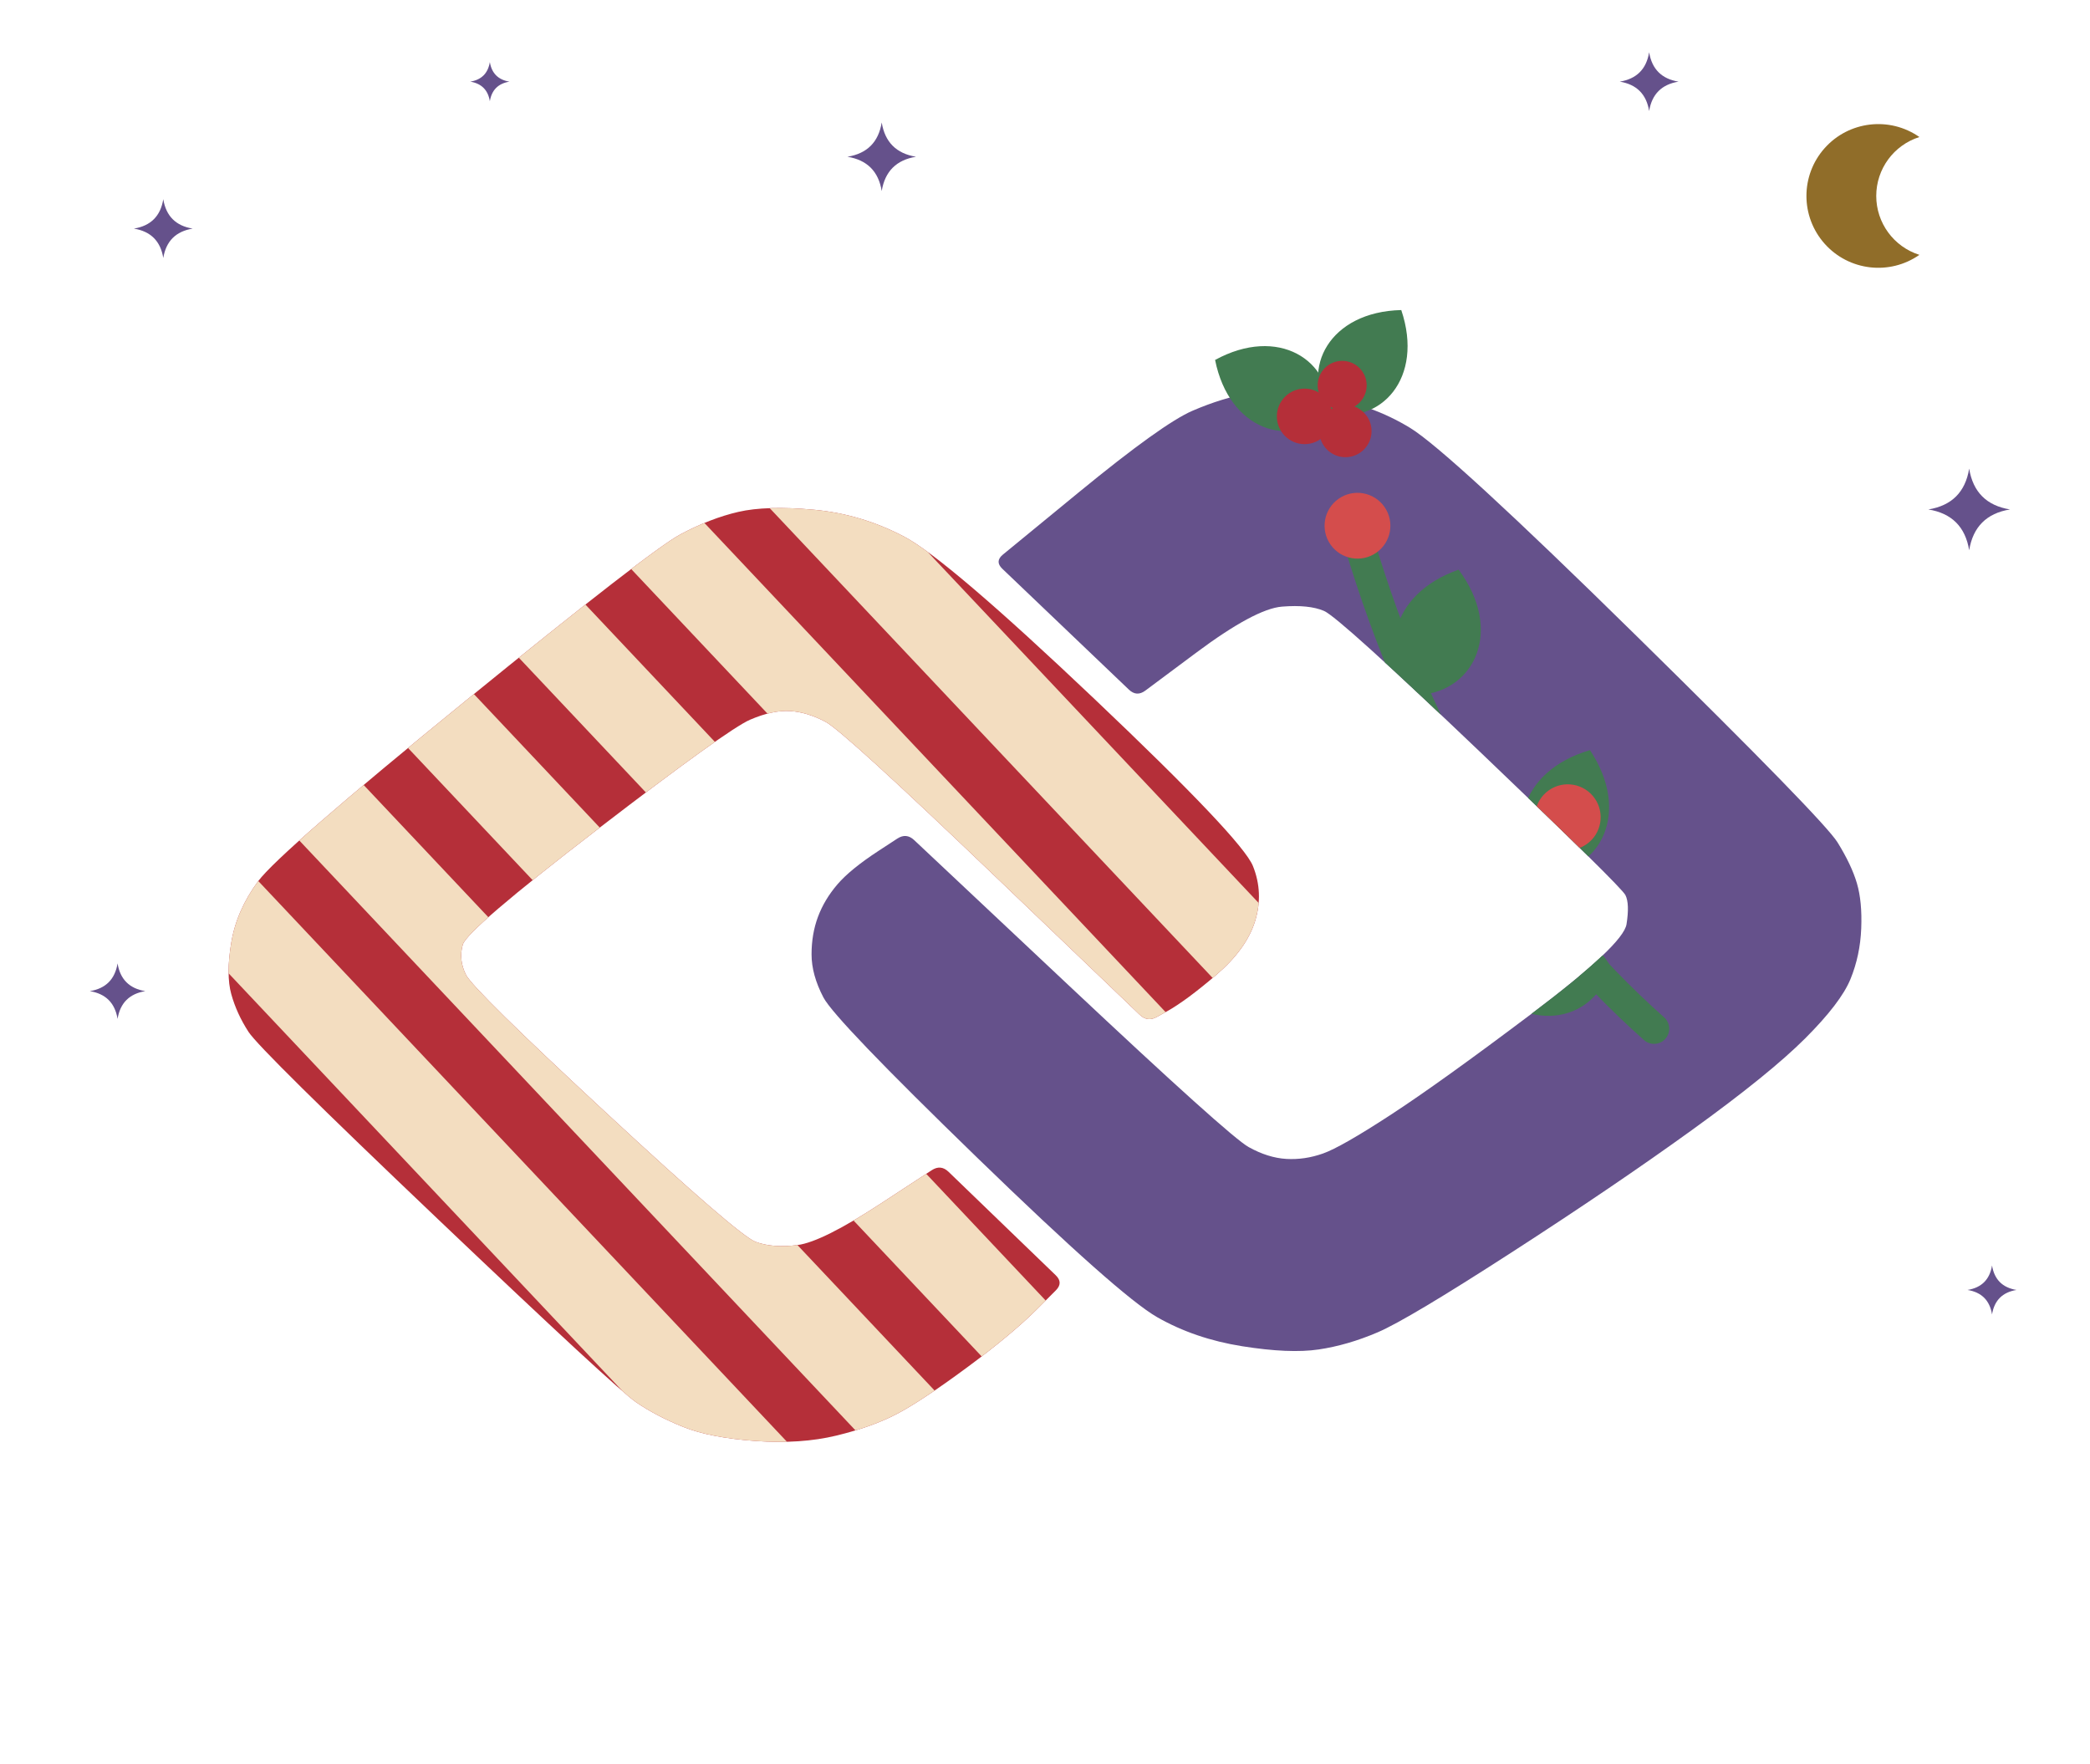
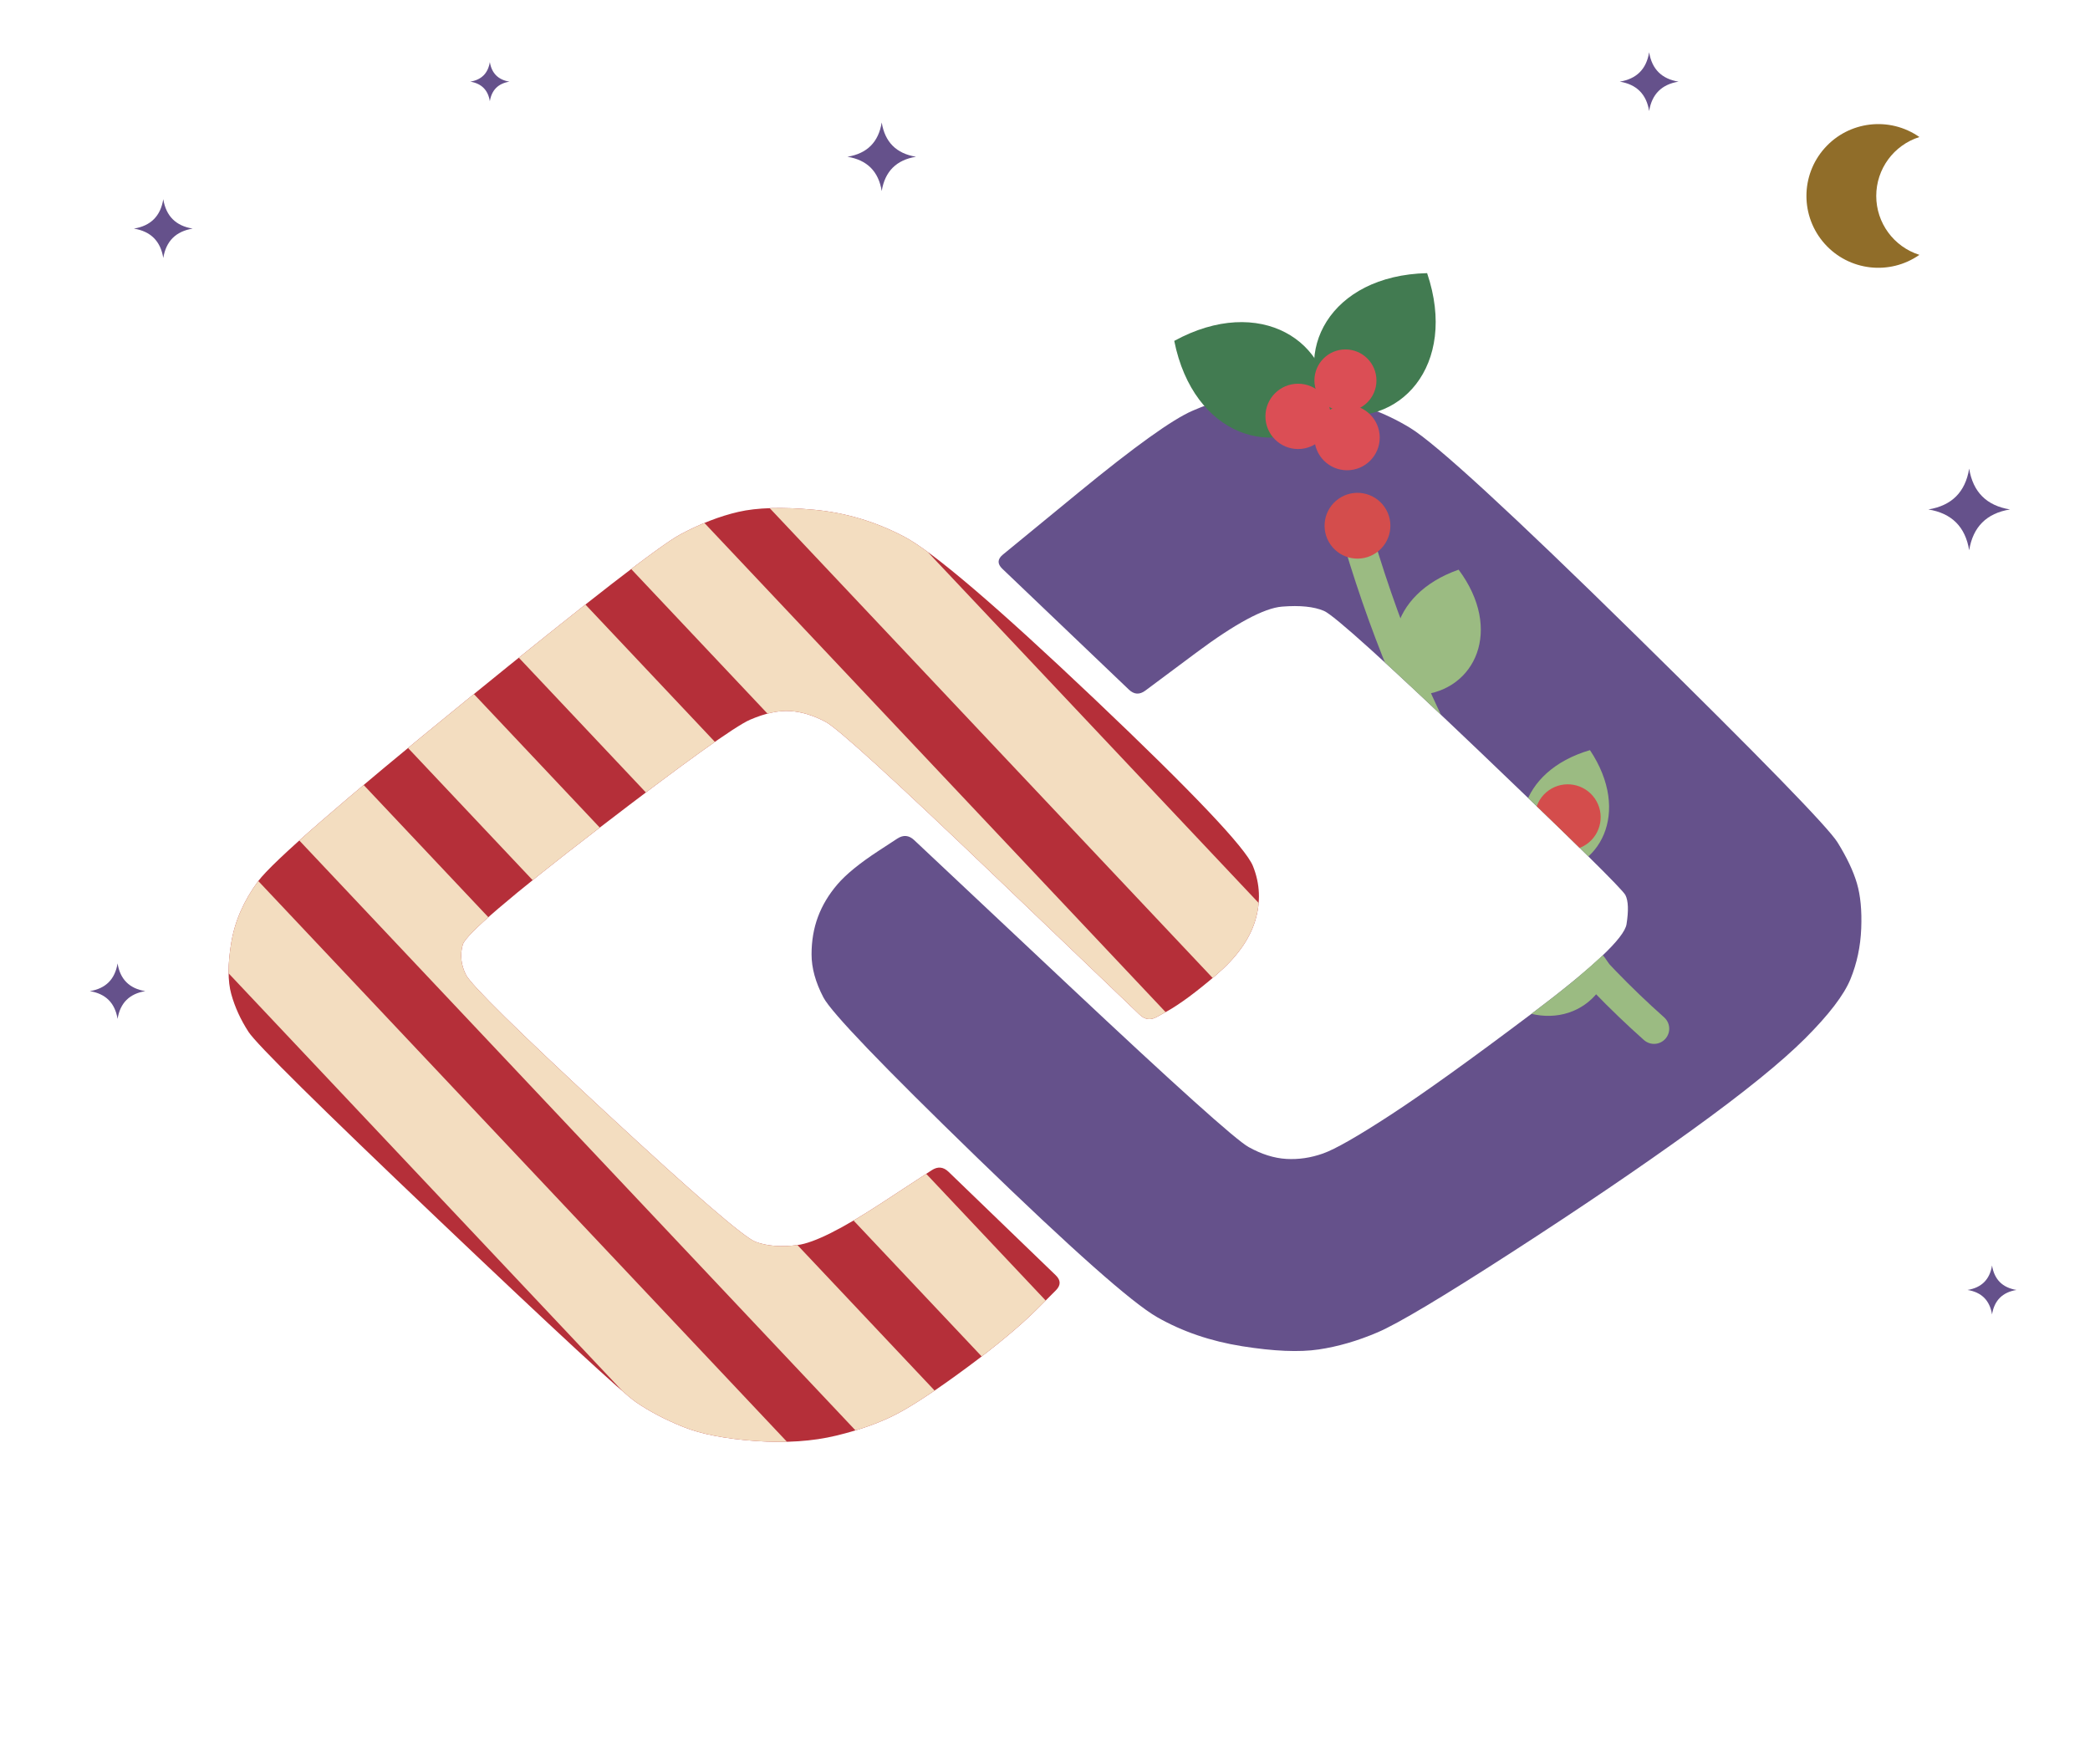
<svg xmlns="http://www.w3.org/2000/svg" width="1280" height="1080" viewBox="-140 -240 1280 1080" role="img" aria-labelledby="title desc">
  <defs>
    <clipPath id="left">
      <path d="M312.200 73.490 Q329.340 69.530 358.350 72.170 Q387.360 74.800 413.740 88.650 Q440.110 102.500 530.440 188.210 Q620.770 273.930 627.360 290.410 Q633.960 306.890 628.680 324.040 Q623.410 341.180 604.950 357.000 Q586.480 372.830 574.620 379.420 L568.510 382.810 Q562.750 386.010 557.990 381.450 L469.780 297.000 Q376.810 207.990 365.600 202.060 Q354.400 196.120 343.850 195.460 Q333.300 194.800 319.450 200.740 Q305.600 206.670 225.820 267.990 Q146.040 329.310 143.410 338.540 Q140.770 347.770 145.380 357.000 Q150.000 366.230 231.100 441.400 Q312.200 516.560 322.750 520.520 Q333.300 524.470 348.460 522.500 Q363.630 520.520 399.890 496.780 L430.640 476.660 Q436.150 473.050 440.900 477.620 L506.570 541.000 Q511.320 545.570 506.650 550.240 L495.490 561.400 Q479.670 577.220 451.980 597.660 Q424.290 618.100 409.120 626.010 Q393.960 633.930 372.200 639.200 Q350.440 644.470 322.750 642.500 Q295.060 640.520 278.570 633.930 Q262.090 627.330 249.560 618.760 Q237.030 610.190 128.240 506.670 Q19.450 403.160 12.200 391.950 Q4.950 380.740 1.650 368.870 Q-1.650 357.000 1.650 337.220 Q4.950 317.440 18.130 299.640 Q31.320 281.840 144.730 189.530 Q258.130 97.220 276.590 87.330 Q295.060 77.440 312.200 73.490 Z" />
    </clipPath>
    <clipPath id="right">
      <path d="M624.730 0.960 Q640.550 -1.680 670.220 2.940 Q699.890 7.550 723.630 22.060 Q747.360 36.560 862.090 149.310 Q976.810 262.060 985.380 275.900 Q993.960 289.750 997.250 300.960 Q1000.550 312.170 999.890 328.650 Q999.230 345.130 993.300 359.640 Q987.360 374.150 965.600 395.900 Q943.850 417.660 896.370 451.950 Q848.900 486.230 785.600 527.110 Q722.310 567.990 703.850 575.900 Q685.380 583.820 667.580 586.450 Q649.780 589.090 620.770 584.470 Q591.760 579.860 568.680 566.670 Q545.600 553.490 458.570 469.090 Q371.540 384.690 364.290 370.850 Q357.030 357.000 357.030 344.470 Q357.030 331.950 360.990 321.400 Q364.950 310.850 372.860 301.620 Q380.770 292.390 397.910 281.180 L409.540 273.580 Q415.060 269.970 419.860 274.480 L513.960 362.940 Q612.860 455.900 624.730 462.500 Q636.590 469.090 647.800 469.750 Q659.010 470.410 670.220 466.450 Q681.430 462.500 711.760 442.720 Q742.090 422.940 798.130 380.740 Q854.180 338.540 856.150 326.010 Q858.130 313.490 855.490 308.210 Q852.860 302.940 766.480 220.520 Q680.110 138.100 670.880 134.140 Q661.650 130.190 645.170 131.510 Q628.680 132.830 592.420 159.860 L561.440 182.950 Q556.150 186.890 551.380 182.340 L473.890 108.360 Q469.120 103.820 474.220 99.640 L520.550 61.620 Q571.980 19.420 590.440 11.510 Q608.900 3.600 624.730 0.960 Z" />
    </clipPath>
    <clipPath id="both">
      <path d="M312.200 73.490 Q329.340 69.530 358.350 72.170 Q387.360 74.800 413.740 88.650 Q440.110 102.500 530.440 188.210 Q620.770 273.930 627.360 290.410 Q633.960 306.890 628.680 324.040 Q623.410 341.180 604.950 357.000 Q586.480 372.830 574.620 379.420 L568.510 382.810 Q562.750 386.010 557.990 381.450 L469.780 297.000 Q376.810 207.990 365.600 202.060 Q354.400 196.120 343.850 195.460 Q333.300 194.800 319.450 200.740 Q305.600 206.670 225.820 267.990 Q146.040 329.310 143.410 338.540 Q140.770 347.770 145.380 357.000 Q150.000 366.230 231.100 441.400 Q312.200 516.560 322.750 520.520 Q333.300 524.470 348.460 522.500 Q363.630 520.520 399.890 496.780 L430.640 476.660 Q436.150 473.050 440.900 477.620 L506.570 541.000 Q511.320 545.570 506.650 550.240 L495.490 561.400 Q479.670 577.220 451.980 597.660 Q424.290 618.100 409.120 626.010 Q393.960 633.930 372.200 639.200 Q350.440 644.470 322.750 642.500 Q295.060 640.520 278.570 633.930 Q262.090 627.330 249.560 618.760 Q237.030 610.190 128.240 506.670 Q19.450 403.160 12.200 391.950 Q4.950 380.740 1.650 368.870 Q-1.650 357.000 1.650 337.220 Q4.950 317.440 18.130 299.640 Q31.320 281.840 144.730 189.530 Q258.130 97.220 276.590 87.330 Q295.060 77.440 312.200 73.490 Z M624.730 0.960 Q640.550 -1.680 670.220 2.940 Q699.890 7.550 723.630 22.060 Q747.360 36.560 862.090 149.310 Q976.810 262.060 985.380 275.900 Q993.960 289.750 997.250 300.960 Q1000.550 312.170 999.890 328.650 Q999.230 345.130 993.300 359.640 Q987.360 374.150 965.600 395.900 Q943.850 417.660 896.370 451.950 Q848.900 486.230 785.600 527.110 Q722.310 567.990 703.850 575.900 Q685.380 583.820 667.580 586.450 Q649.780 589.090 620.770 584.470 Q591.760 579.860 568.680 566.670 Q545.600 553.490 458.570 469.090 Q371.540 384.690 364.290 370.850 Q357.030 357.000 357.030 344.470 Q357.030 331.950 360.990 321.400 Q364.950 310.850 372.860 301.620 Q380.770 292.390 397.910 281.180 L409.540 273.580 Q415.060 269.970 419.860 274.480 L513.960 362.940 Q612.860 455.900 624.730 462.500 Q636.590 469.090 647.800 469.750 Q659.010 470.410 670.220 466.450 Q681.430 462.500 711.760 442.720 Q742.090 422.940 798.130 380.740 Q854.180 338.540 856.150 326.010 Q858.130 313.490 855.490 308.210 Q852.860 302.940 766.480 220.520 Q680.110 138.100 670.880 134.140 Q661.650 130.190 645.170 131.510 Q628.680 132.830 592.420 159.860 L561.440 182.950 Q556.150 186.890 551.380 182.340 L473.890 108.360 Q469.120 103.820 474.220 99.640 L520.550 61.620 Q571.980 19.420 590.440 11.510 Q608.900 3.600 624.730 0.960 Z" />
    </clipPath>
  </defs>
  <g id="supporting-art" />
  <g id="native-links">
    <path d="M312.200 73.490 Q329.340 69.530 358.350 72.170 Q387.360 74.800 413.740 88.650 Q440.110 102.500 530.440 188.210 Q620.770 273.930 627.360 290.410 Q633.960 306.890 628.680 324.040 Q623.410 341.180 604.950 357.000 Q586.480 372.830 574.620 379.420 L568.510 382.810 Q562.750 386.010 557.990 381.450 L469.780 297.000 Q376.810 207.990 365.600 202.060 Q354.400 196.120 343.850 195.460 Q333.300 194.800 319.450 200.740 Q305.600 206.670 225.820 267.990 Q146.040 329.310 143.410 338.540 Q140.770 347.770 145.380 357.000 Q150.000 366.230 231.100 441.400 Q312.200 516.560 322.750 520.520 Q333.300 524.470 348.460 522.500 Q363.630 520.520 399.890 496.780 L430.640 476.660 Q436.150 473.050 440.900 477.620 L506.570 541.000 Q511.320 545.570 506.650 550.240 L495.490 561.400 Q479.670 577.220 451.980 597.660 Q424.290 618.100 409.120 626.010 Q393.960 633.930 372.200 639.200 Q350.440 644.470 322.750 642.500 Q295.060 640.520 278.570 633.930 Q262.090 627.330 249.560 618.760 Q237.030 610.190 128.240 506.670 Q19.450 403.160 12.200 391.950 Q4.950 380.740 1.650 368.870 Q-1.650 357.000 1.650 337.220 Q4.950 317.440 18.130 299.640 Q31.320 281.840 144.730 189.530 Q258.130 97.220 276.590 87.330 Q295.060 77.440 312.200 73.490 Z" fill="#B52F39" id="left-link" />
    <path d="M624.730 0.960 Q640.550 -1.680 670.220 2.940 Q699.890 7.550 723.630 22.060 Q747.360 36.560 862.090 149.310 Q976.810 262.060 985.380 275.900 Q993.960 289.750 997.250 300.960 Q1000.550 312.170 999.890 328.650 Q999.230 345.130 993.300 359.640 Q987.360 374.150 965.600 395.900 Q943.850 417.660 896.370 451.950 Q848.900 486.230 785.600 527.110 Q722.310 567.990 703.850 575.900 Q685.380 583.820 667.580 586.450 Q649.780 589.090 620.770 584.470 Q591.760 579.860 568.680 566.670 Q545.600 553.490 458.570 469.090 Q371.540 384.690 364.290 370.850 Q357.030 357.000 357.030 344.470 Q357.030 331.950 360.990 321.400 Q364.950 310.850 372.860 301.620 Q380.770 292.390 397.910 281.180 L409.540 273.580 Q415.060 269.970 419.860 274.480 L513.960 362.940 Q612.860 455.900 624.730 462.500 Q636.590 469.090 647.800 469.750 Q659.010 470.410 670.220 466.450 Q681.430 462.500 711.760 442.720 Q742.090 422.940 798.130 380.740 Q854.180 338.540 856.150 326.010 Q858.130 313.490 855.490 308.210 Q852.860 302.940 766.480 220.520 Q680.110 138.100 670.880 134.140 Q661.650 130.190 645.170 131.510 Q628.680 132.830 592.420 159.860 L561.440 182.950 Q556.150 186.890 551.380 182.340 L473.890 108.360 Q469.120 103.820 474.220 99.640 L520.550 61.620 Q571.980 19.420 590.440 11.510 Q608.900 3.600 624.730 0.960 Z" fill="#65518B" id="right-link" />
  </g>
  <g id="integrated-details">
    <g clip-path="url(#left)">
      <path d="M-300 0 L360 700" fill="none" stroke="#F3DDC0" stroke-width="52" stroke-linecap="round" stroke-linejoin="round" />
      <path d="M-180 0 L480 700" fill="none" stroke="#F3DDC0" stroke-width="52" stroke-linecap="round" stroke-linejoin="round" />
      <path d="M-60 0 L600 700" fill="none" stroke="#F3DDC0" stroke-width="52" stroke-linecap="round" stroke-linejoin="round" />
      <path d="M60 0 L720 700" fill="none" stroke="#F3DDC0" stroke-width="52" stroke-linecap="round" stroke-linejoin="round" />
      <path d="M180 0 L840 700" fill="none" stroke="#F3DDC0" stroke-width="52" stroke-linecap="round" stroke-linejoin="round" />
      <path d="M300 0 L960 700" fill="none" stroke="#F3DDC0" stroke-width="52" stroke-linecap="round" stroke-linejoin="round" />
      <path d="M420 0 L1080 700" fill="none" stroke="#F3DDC0" stroke-width="52" stroke-linecap="round" stroke-linejoin="round" />
      <path d="M540 0 L1200 700" fill="none" stroke="#F3DDC0" stroke-width="52" stroke-linecap="round" stroke-linejoin="round" />
      <path d="M660 0 L1320 700" fill="none" stroke="#F3DDC0" stroke-width="52" stroke-linecap="round" stroke-linejoin="round" />
      <path d="M780 0 L1440 700" fill="none" stroke="#F3DDC0" stroke-width="52" stroke-linecap="round" stroke-linejoin="round" />
      <path d="M900 0 L1560 700" fill="none" stroke="#F3DDC0" stroke-width="52" stroke-linecap="round" stroke-linejoin="round" />
      <path d="M1020 0 L1680 700" fill="none" stroke="#F3DDC0" stroke-width="52" stroke-linecap="round" stroke-linejoin="round" />
      <path d="M1140 0 L1800 700" fill="none" stroke="#F3DDC0" stroke-width="52" stroke-linecap="round" stroke-linejoin="round" />
    </g>
    <g clip-path="url(#right)">
      <g transform="translate(873 390) rotate(-35) scale(1.55)">
-         <path d="M0 0 Q-25 -105 15 -225" fill="none" stroke="#427B51" stroke-width="12" stroke-linecap="round" stroke-linejoin="round" />
+         <path d="M0 0 Q-25 -105 15 -225" fill="none" stroke="#9BBB82" stroke-width="12" stroke-linecap="round" stroke-linejoin="round" />
        <g transform="translate(0 -30) rotate(-62) scale(0.45)">
-           <path d="M0 0 C-45 -18 -53 -76 0 -115 C53 -76 45 -18 0 0Z" fill="#427B51" />
+           <path d="M0 0 C-45 -18 -53 -76 0 -115 C53 -76 45 -18 0 0Z" fill="#9BBB82" />
        </g>
        <g transform="translate(0 -75) rotate(55) scale(0.45)">
-           <path d="M0 0 C-45 -18 -53 -76 0 -115 C53 -76 45 -18 0 0Z" fill="#427B51" />
+           <path d="M0 0 C-45 -18 -53 -76 0 -115 C53 -76 45 -18 0 0Z" fill="#9BBB82" />
        </g>
        <g transform="translate(0 -119) rotate(-60) scale(0.45)">
-           <path d="M0 0 C-45 -18 -53 -76 0 -115 C53 -76 45 -18 0 0Z" fill="#427B51" />
+           <path d="M0 0 C-45 -18 -53 -76 0 -115 C53 -76 45 -18 0 0Z" fill="#9BBB82" />
        </g>
        <g transform="translate(0 -161) rotate(52) scale(0.45)">
-           <path d="M0 0 C-45 -18 -53 -76 0 -115 C53 -76 45 -18 0 0Z" fill="#427B51" />
+           <path d="M0 0 C-45 -18 -53 -76 0 -115 C53 -76 45 -18 0 0Z" fill="#9BBB82" />
        </g>
        <circle cx="18" cy="-230" r="13" fill="#D44D4C" />
        <circle cx="-21" cy="-160" r="13" fill="#D44D4C" />
        <circle cx="20" cy="-88" r="13" fill="#D44D4C" />
      </g>
    </g>
  </g>
  <g id="overhanging-details">
-     <g transform="translate(674 13) rotate(-65) scale(0.67)">
+     <g transform="translate(674 13) rotate(-65) scale(0.91)">
      <path d="M0 0 C-45 -18 -53 -76 0 -115 C53 -76 45 -18 0 0Z" fill="#427B51" />
    </g>
-     <g transform="translate(674 13) rotate(35) scale(0.67)">
+     <g transform="translate(674 13) rotate(35) scale(0.91)">
      <path d="M0 0 C-45 -18 -53 -76 0 -115 C53 -76 45 -18 0 0Z" fill="#427B51" />
    </g>
-     <circle cx="659" cy="15" r="17" fill="#B52F39" />
-     <circle cx="684" cy="24" r="16" fill="#B52F39" />
-     <circle cx="682" cy="-4" r="15" fill="#B52F39" />
+     <circle cx="655" cy="15" r="20" fill="#DB4E55" />
+     <circle cx="685" cy="28" r="20" fill="#DB4E55" />
+     <circle cx="684" cy="-7" r="19" fill="#DB4E55" />
  </g>
  <g id="channel-nightly-stars">
    <path d="M-40 -118 Q-37.48 -102.52 -22 -100 Q-37.48 -97.48 -40 -82 Q-42.52 -97.48 -58 -100 Q-42.52 -102.52 -40 -118Z" fill="#65518B" />
    <path d="M160 -202 Q161.68 -191.68 172 -190 Q161.68 -188.32 160 -178 Q158.32 -188.32 148 -190 Q158.32 -191.68 160 -202Z" fill="#65518B" />
    <path d="M400 -165 Q402.94 -146.94 421 -144 Q402.94 -141.06 400 -123 Q397.06 -141.06 379 -144 Q397.06 -146.94 400 -165Z" fill="#65518B" />
    <path d="M870 -208 Q872.52 -192.52 888 -190 Q872.52 -187.48 870 -172 Q867.48 -187.48 852 -190 Q867.48 -192.52 870 -208Z" fill="#65518B" />
    <path d="M1066 47 Q1069.5 68.5 1091 72 Q1069.5 75.5 1066 97 Q1062.5 75.5 1041 72 Q1062.5 68.5 1066 47Z" fill="#65518B" />
    <path d="M1080 535 Q1082.1 547.9 1095 550 Q1082.1 552.1 1080 565 Q1077.9 552.1 1065 550 Q1077.9 547.9 1080 535Z" fill="#65518B" />
    <path d="M-68 350 Q-65.62 364.62 -51 367 Q-65.62 369.38 -68 384 Q-70.38 369.38 -85 367 Q-70.38 364.62 -68 350Z" fill="#65518B" />
    <path d="M1035.52 -156.08 A44 44 0 1 0 1035.52 -83.92 A37.84 37.84 0 0 1 1035.52 -156.08Z" fill="#906D29" />
  </g>
</svg>
